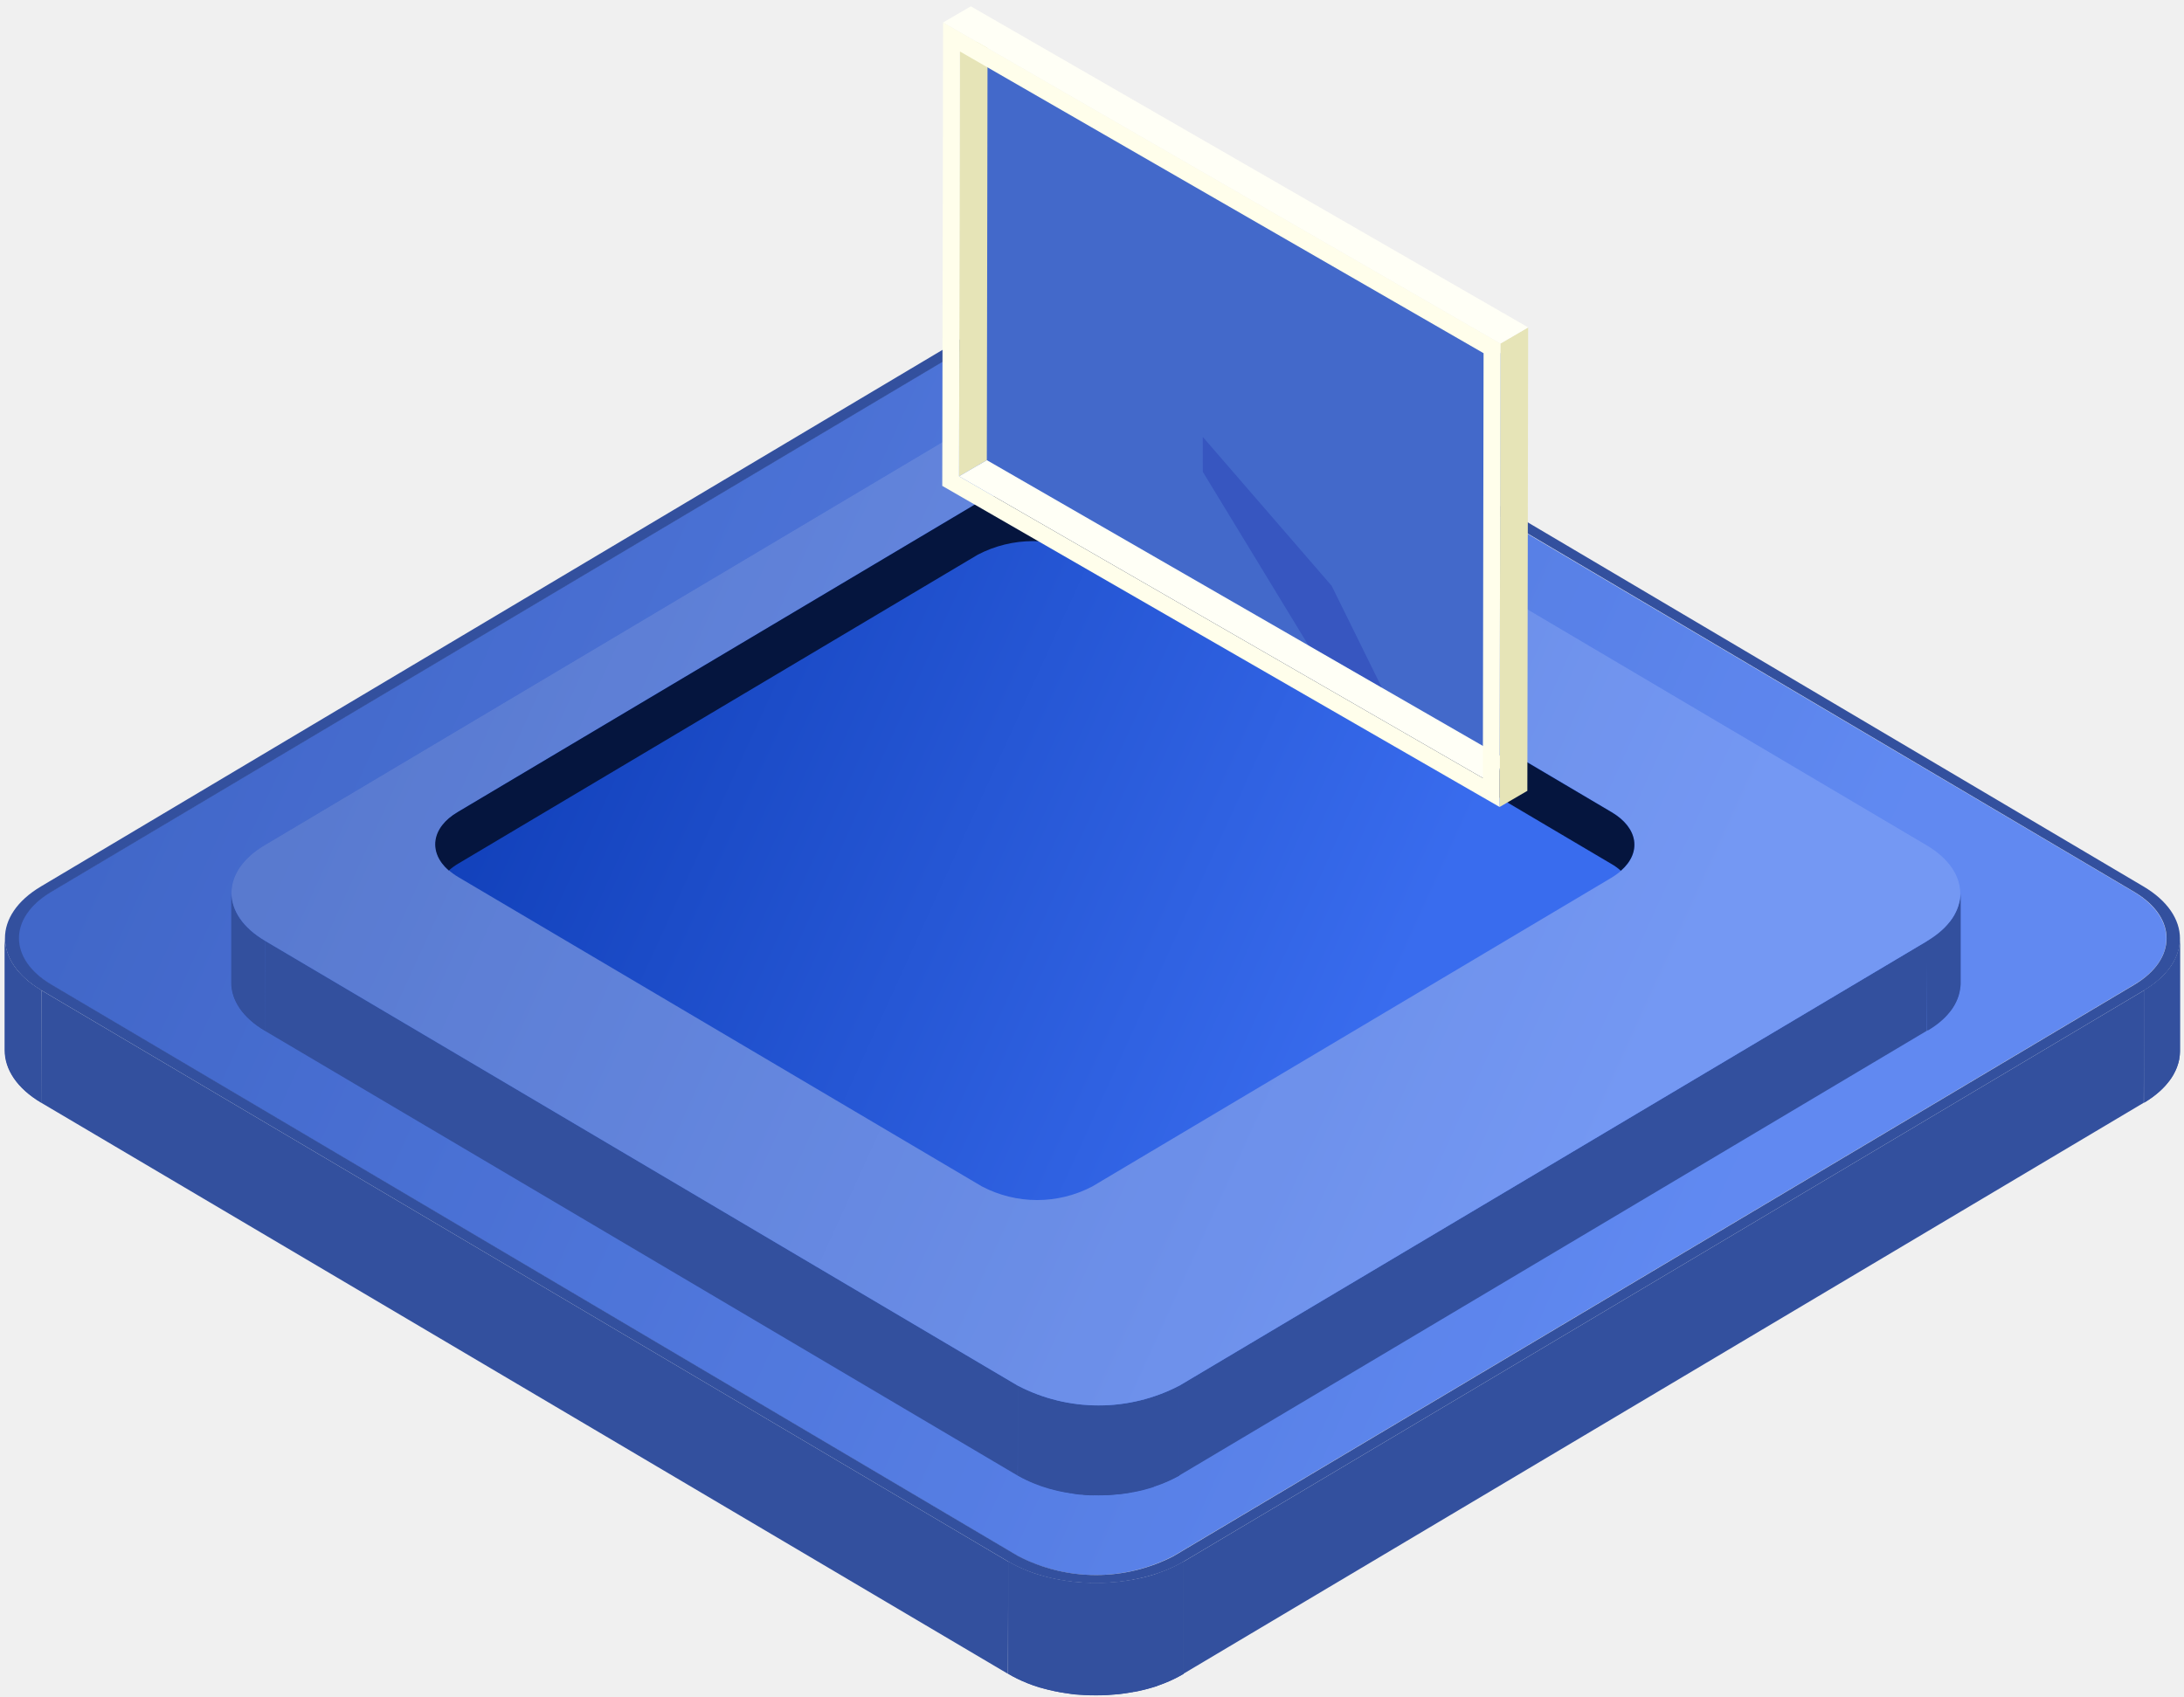
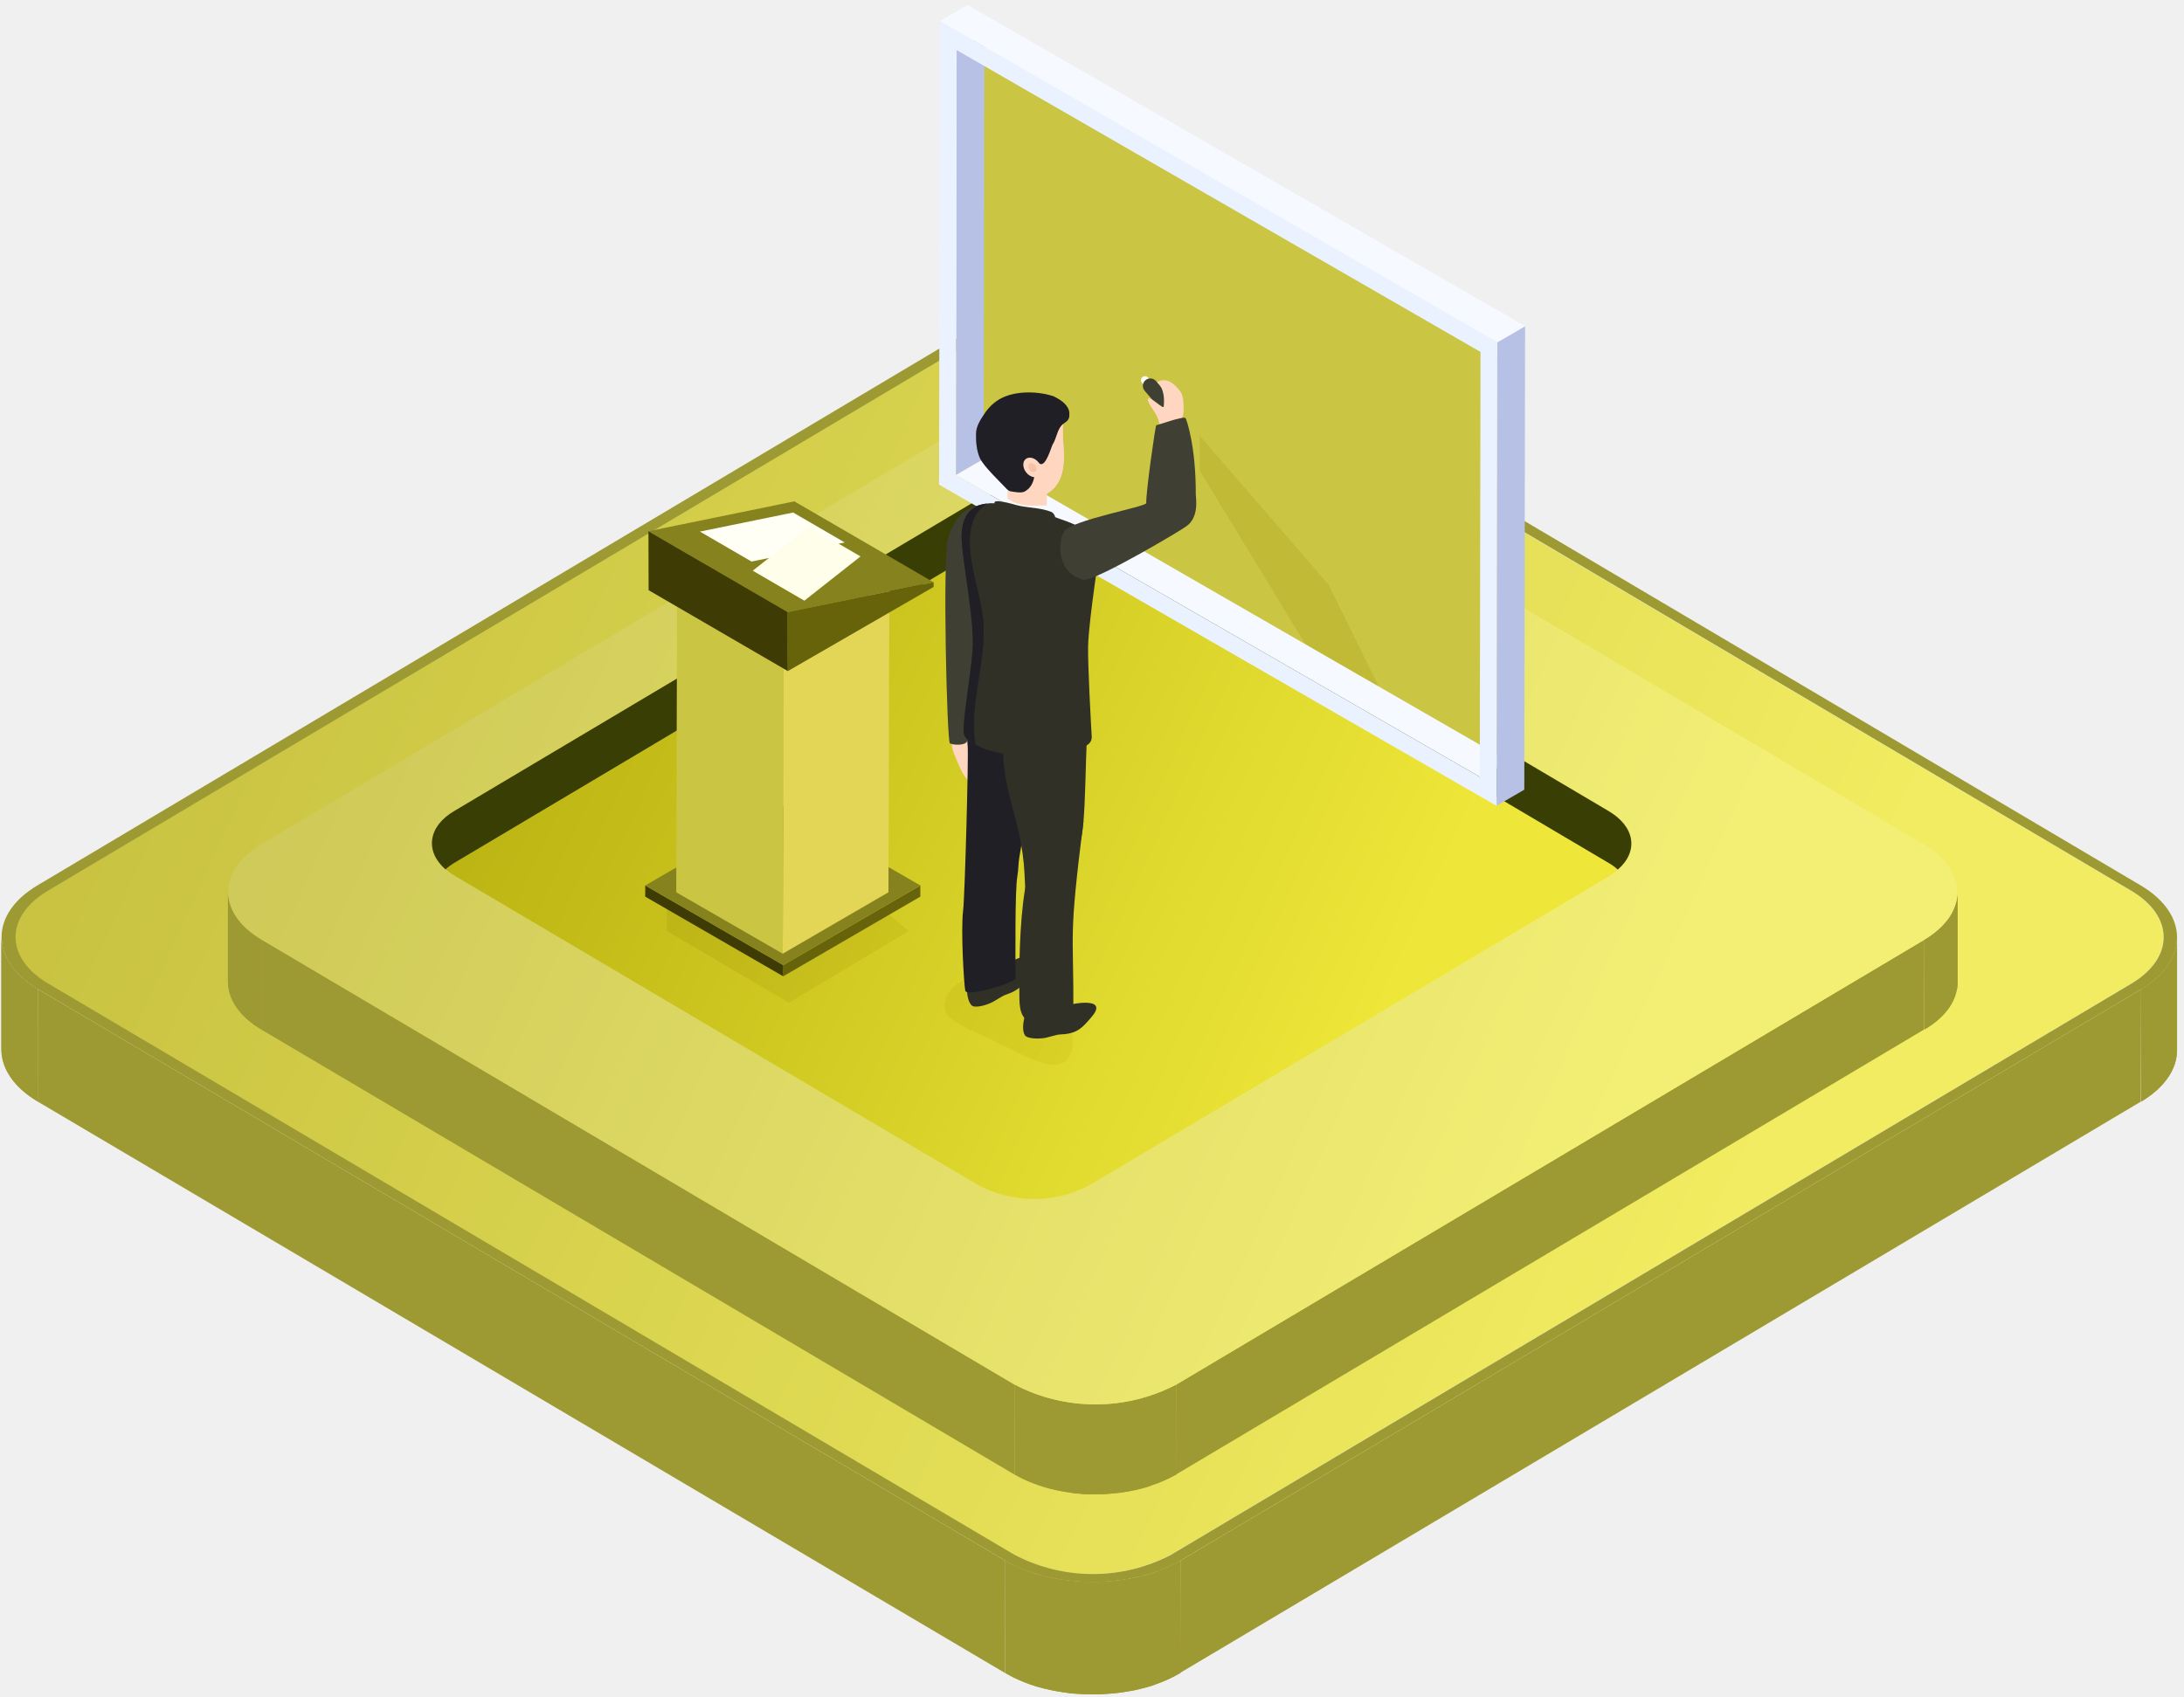
<svg xmlns="http://www.w3.org/2000/svg" width="305" height="237" viewBox="0 0 305 237" fill="none">
-   <path d="M298.017 124.603C304.002 128.171 304.092 133.975 298.017 137.544L163.891 217.332C160.509 219.091 156.77 220.008 152.977 220.008C149.184 220.008 145.444 219.091 142.063 217.332L7.068 137.544C1.084 133.975 0.994 128.171 6.993 124.603L141.12 44.815C144.501 43.056 148.241 42.139 152.034 42.139C155.827 42.139 159.567 43.056 162.948 44.815L298.017 124.603Z" fill="url(#paint0_linear_373_1747)" />
-   <path d="M298.017 124.603C304.002 128.171 304.092 133.975 298.017 137.544L163.891 217.332C160.509 219.091 156.77 220.008 152.977 220.008C149.184 220.008 145.444 219.091 142.063 217.332L7.068 137.544C1.084 133.975 0.994 128.171 6.993 124.603L141.12 44.815C144.501 43.056 148.241 42.139 152.034 42.139C155.827 42.139 159.567 43.056 162.948 44.815L298.017 124.603Z" fill="white" fill-opacity="0.2" />
-   <path d="M299.334 123.822C306.111 127.819 306.141 134.328 299.424 138.34L165.297 218.128C158.565 222.125 147.568 222.125 140.806 218.128L5.796 138.34C-0.981 134.328 -1.011 127.819 5.722 123.822L139.848 43.973C146.566 39.96 157.562 39.96 164.34 43.973L299.334 123.822ZM163.951 217.331L298.077 137.544C304.062 133.975 304.062 128.171 298.077 124.603L163.083 44.815C159.701 43.056 155.962 42.139 152.169 42.139C148.376 42.139 144.636 43.056 141.255 44.815L7.128 124.603C1.143 128.171 1.143 133.975 7.203 137.544L142.137 217.331C145.519 219.091 149.258 220.008 153.051 220.008C156.845 220.008 160.584 219.091 163.966 217.331H163.951Z" fill="#33509E" />
-   <path d="M304.436 131.127V146.824C304.436 149.427 302.76 152.046 299.424 154.037V138.34C302.76 136.349 304.436 133.746 304.436 131.127Z" fill="#33509E" />
-   <path d="M304.436 131.264V146.962C304.43 147.306 304.395 147.649 304.331 147.988V132.29C304.396 131.952 304.431 131.609 304.436 131.264Z" fill="#33509E" />
-   <path d="M304.331 132.306V148.003C304.257 148.341 304.162 148.673 304.047 148.999V133.301C304.164 132.977 304.259 132.644 304.331 132.306Z" fill="#33509E" />
-   <path d="M304.047 133.301V148.998C303.917 149.347 303.762 149.685 303.583 150.009V134.312C303.756 133.984 303.911 133.647 304.047 133.301Z" fill="#33509E" />
-   <path d="M303.583 134.328V150.025C303.375 150.394 303.14 150.747 302.88 151.081V135.384C303.146 135.055 303.382 134.702 303.583 134.328Z" fill="#33509E" />
-   <path d="M302.88 135.369V151.066C302.558 151.489 302.203 151.883 301.818 152.245V136.548C302.207 136.19 302.562 135.795 302.88 135.369Z" fill="#33509E" />
-   <path d="M301.818 136.548V152.245C301.147 152.871 300.415 153.426 299.633 153.899V138.202C300.418 137.733 301.15 137.179 301.818 136.548Z" fill="#33509E" />
-   <path d="M299.634 138.202V153.899L299.424 154.037V138.34L299.634 138.202Z" fill="#33509E" />
-   <path d="M0.65 146.717V131.02C0.65 133.669 2.341 136.318 5.752 138.34V154.037C2.341 152.016 0.65 149.366 0.65 146.717Z" fill="#33509E" />
-   <path d="M5.797 138.34V154.037C2.385 152.016 0.695 149.366 0.695 146.717V131.02C0.695 133.669 2.385 136.319 5.797 138.34Z" fill="#33509E" />
-   <path d="M299.424 138.34L299.379 154.037L165.252 233.81L165.297 218.128L299.424 138.34Z" fill="#33509E" />
-   <path d="M140.806 218.128L140.761 233.81L5.752 154.037L5.796 138.34L140.806 218.128Z" fill="#33509E" />
-   <path d="M165.297 218.128V233.81C158.564 237.822 147.568 237.822 140.806 233.81V218.128C147.568 222.125 158.594 222.125 165.297 218.128Z" fill="#33509E" />
-   <path d="M165.297 218.128V233.81C164.098 234.516 162.829 235.091 161.512 235.525V219.828C162.825 219.389 164.093 218.82 165.297 218.128Z" fill="#33509E" />
-   <path d="M161.586 219.828V235.525C160.513 235.874 159.418 236.15 158.31 236.352V220.655C159.42 220.46 160.515 220.184 161.586 219.828Z" fill="#33509E" />
-   <path d="M158.236 220.655V236.352C157.502 236.49 156.739 236.597 156.021 236.674V220.976C156.769 220.9 157.517 220.793 158.236 220.655Z" fill="#33509E" />
-   <path d="M156.021 220.976V236.673C155.378 236.673 154.734 236.781 154.091 236.796V221.114L156.021 220.976Z" fill="#33509E" />
-   <path d="M154.106 221.114V236.796C153.522 236.796 152.924 236.796 152.326 236.796V221.099L154.106 221.114Z" fill="#33509E" />
-   <path d="M152.31 221.114V236.811L150.605 236.72V221.022L152.31 221.114Z" fill="#33509E" />
-   <path d="M150.605 221.022V236.719C150.037 236.719 149.468 236.597 148.915 236.52V220.823C149.468 220.915 150.037 220.976 150.605 221.022Z" fill="#33509E" />
-   <path d="M148.915 220.823V236.52C148.331 236.444 147.763 236.337 147.194 236.214V220.517C147.763 220.639 148.331 220.747 148.915 220.823Z" fill="#33509E" />
-   <path d="M147.194 220.517V236.214C146.581 236.092 145.982 235.939 145.384 235.77V220.073C145.982 220.241 146.581 220.394 147.194 220.517Z" fill="#33509E" />
-   <path d="M145.384 220.088V235.785C144.666 235.571 143.963 235.326 143.289 235.05V219.353C143.963 219.629 144.666 219.874 145.384 220.088Z" fill="#33509E" />
-   <path d="M143.289 219.338V235.035C142.432 234.692 141.602 234.282 140.806 233.81V218.128C141.602 218.595 142.432 218.999 143.289 219.338Z" fill="#33509E" />
-   <path d="M273.796 124.787V137.345C273.796 139.749 272.3 142.153 269.173 143.976V131.433C272.21 129.595 273.796 127.191 273.796 124.787Z" fill="#33509E" />
-   <path d="M273.796 124.787V137.345V137.498V124.94C273.804 124.889 273.804 124.837 273.796 124.787Z" fill="#33509E" />
-   <path d="M273.796 124.94V137.497C273.79 137.812 273.755 138.124 273.691 138.432V125.874C273.763 125.568 273.798 125.254 273.796 124.94Z" fill="#33509E" />
-   <path d="M273.646 125.874V138.432C273.582 138.744 273.497 139.051 273.392 139.351V126.793C273.504 126.495 273.589 126.188 273.646 125.874Z" fill="#33509E" />
-   <path d="M273.392 126.793V139.351C273.272 139.673 273.126 139.986 272.958 140.285V127.727C273.125 127.429 273.265 127.116 273.377 126.793H273.392Z" fill="#33509E" />
-   <path d="M272.972 127.727V140.285C272.784 140.62 272.574 140.943 272.344 141.25V128.692C272.582 128.388 272.797 128.065 272.987 127.727H272.972Z" fill="#33509E" />
-   <path d="M272.3 128.692V141.25C272.003 141.641 271.672 142.005 271.312 142.337V129.779C271.672 129.448 272.003 129.084 272.3 128.692Z" fill="#33509E" />
-   <path d="M271.342 129.733V142.291C270.722 142.871 270.045 143.384 269.322 143.822V131.265C270.038 130.823 270.709 130.31 271.327 129.733H271.342Z" fill="#33509E" />
-   <path d="M269.307 131.265V143.822L269.113 143.929V131.387C269.172 131.337 269.237 131.296 269.307 131.265Z" fill="#33509E" />
-   <path d="M32.292 137.253V124.695C32.292 127.13 33.789 129.58 37.005 131.433V143.991C33.848 142.138 32.278 139.688 32.292 137.253Z" fill="#33509E" />
-   <path d="M37.035 131.433V143.991C33.893 142.138 32.322 139.688 32.337 137.253V124.695C32.337 127.13 33.833 129.58 37.05 131.433H37.035Z" fill="#33509E" />
-   <path d="M269.143 131.433L269.098 143.976L164.654 206.122L164.684 193.564L269.143 131.433Z" fill="#33509E" />
-   <path d="M142.152 193.564L142.122 206.122L36.99 143.991L37.035 131.433L142.152 193.564Z" fill="#33509E" />
-   <path d="M164.684 193.564V206.122C161.192 207.934 157.333 208.878 153.418 208.878C149.503 208.878 145.644 207.934 142.152 206.122V193.564C145.644 195.376 149.503 196.32 153.418 196.32C157.333 196.32 161.192 195.376 164.684 193.564Z" fill="#33509E" />
-   <path d="M164.684 193.564V206.121C163.577 206.754 162.408 207.267 161.198 207.653V195.095C162.409 194.712 163.578 194.199 164.684 193.564Z" fill="#33509E" />
-   <path d="M161.197 195.126V207.683C160.219 208.011 159.219 208.267 158.205 208.449V195.891C159.219 195.71 160.219 195.454 161.197 195.126Z" fill="#33509E" />
-   <path d="M158.191 195.891V208.449C157.532 208.572 156.844 208.679 156.156 208.74V196.182C156.829 196.182 157.517 196.014 158.191 195.891Z" fill="#33509E" />
-   <path d="M156.156 196.182V208.74C155.573 208.74 154.989 208.847 154.391 208.863V196.305C154.989 196.305 155.573 196.305 156.171 196.182H156.156Z" fill="#33509E" />
-   <path d="M154.376 196.305V208.863H152.745V196.305C153.284 196.305 153.837 196.305 154.376 196.305Z" fill="#33509E" />
-   <path d="M152.745 196.32V208.878C152.221 208.878 151.683 208.878 151.174 208.786V196.228L152.67 196.32H152.745Z" fill="#33509E" />
-   <path d="M151.114 196.228V208.786C150.591 208.786 150.067 208.679 149.618 208.602V196.045C150.127 196.121 150.65 196.182 151.114 196.228Z" fill="#33509E" />
-   <path d="M149.618 196.044V208.602C149.079 208.526 148.556 208.434 148.032 208.326V195.769C148.556 195.876 149.094 195.968 149.618 196.044Z" fill="#33509E" />
-   <path d="M148.032 195.769V208.327C147.463 208.204 146.91 208.066 146.371 207.913V195.355L148.032 195.769Z" fill="#33509E" />
-   <path d="M146.372 195.355V207.913C145.713 207.714 145.07 207.5 144.442 207.239V194.682C145.07 194.942 145.713 195.156 146.372 195.355Z" fill="#33509E" />
-   <path d="M144.441 194.682V207.239C143.654 206.922 142.889 206.549 142.152 206.122V193.564C142.886 193.997 143.651 194.371 144.441 194.682Z" fill="#33509E" />
-   <path d="M269.068 118.064C275.292 121.754 275.337 127.742 269.143 131.433L164.684 193.564C161.193 195.376 157.333 196.32 153.419 196.32C149.504 196.32 145.644 195.376 142.153 193.564L37.036 131.433C30.782 127.742 30.752 121.754 36.946 118.064L141.405 55.933C144.895 54.117 148.755 53.171 152.67 53.171C156.586 53.171 160.446 54.117 163.936 55.933L269.068 118.064Z" fill="url(#paint1_linear_373_1747)" />
-   <path d="M269.068 118.064C275.292 121.754 275.337 127.742 269.143 131.433L164.684 193.564C161.193 195.376 157.333 196.32 153.419 196.32C149.504 196.32 145.644 195.376 142.153 193.564L37.036 131.433C30.782 127.742 30.752 121.754 36.946 118.064L141.405 55.933C144.895 54.117 148.755 53.171 152.67 53.171C156.586 53.171 160.446 54.117 163.936 55.933L269.068 118.064Z" fill="white" fill-opacity="0.3" />
-   <path d="M225.037 113.421C229.3 115.932 229.33 120.021 225.037 122.609L152.535 165.734C150.152 166.981 147.514 167.63 144.837 167.63C142.161 167.63 139.523 166.981 137.14 165.734L64.055 122.548C59.791 120.036 59.761 115.947 64.055 113.359L136.661 70.173C139.045 68.93 141.683 68.282 144.359 68.282C147.034 68.282 149.672 68.93 152.056 70.173L225.037 113.421Z" fill="url(#paint2_linear_373_1747)" />
-   <path d="M62.677 121.598C63.069 121.243 63.495 120.931 63.949 120.664L136.555 77.478C138.94 76.235 141.577 75.587 144.253 75.587C146.929 75.587 149.566 76.235 151.95 77.478L225.036 120.679C225.506 120.947 225.948 121.265 226.352 121.629C229.255 119.117 228.821 115.656 225.036 113.436L151.95 70.234C149.566 68.991 146.929 68.344 144.253 68.344C141.577 68.344 138.94 68.991 136.555 70.234L63.949 113.42C60.209 115.58 59.775 119.087 62.677 121.598Z" fill="#05153E" />
-   <path d="M136.517 6.597L136.564 64.918L209.581 107.659L209.534 49.338L136.517 6.597Z" fill="#4369CA" />
-   <path d="M134.04 7.181L137.916 4.924L137.813 64.275L133.939 66.53L134.04 7.181Z" fill="#E6E4B7" />
-   <path d="M133.939 66.53L137.813 64.275L210.962 106.425L207.084 108.682L133.939 66.53Z" fill="#FFFFF6" />
-   <path d="M209.533 47.993L213.409 45.734L213.298 110.468L209.424 112.723L209.533 47.993Z" fill="#E6E4B7" />
-   <path d="M131.702 3.139L135.579 0.883L213.409 45.734L209.533 47.993L131.702 3.139Z" fill="#FFFFF6" />
-   <path d="M131.703 3.14L209.533 47.993L209.424 112.723L131.59 67.871L131.703 3.14ZM207.083 108.682L207.184 49.335L134.039 7.181L133.938 66.53L207.083 108.682Z" fill="#FFFEEB" />
+   <path d="M297.609 124.443C303.595 128.012 303.685 133.818 297.609 137.387L163.453 217.192C160.071 218.952 156.331 219.869 152.537 219.869C148.743 219.869 145.002 218.952 141.62 217.192L6.596 137.387C0.61 133.818 0.52 128.012 6.521 124.443L140.677 44.638C144.06 42.878 147.8 41.961 151.594 41.961C155.388 41.961 159.128 42.878 162.51 44.638L297.609 124.443Z" fill="url(#paint0_linear_369_1004)" />
+   <path d="M297.609 124.443C303.595 128.012 303.685 133.818 297.609 137.387L163.453 217.192C160.071 218.952 156.331 219.869 152.537 219.869C148.743 219.869 145.002 218.952 141.62 217.192L6.596 137.387C0.61 133.818 0.52 128.012 6.521 124.443L140.677 44.638C144.06 42.878 147.8 41.961 151.594 41.961C155.388 41.961 159.128 42.878 162.51 44.638L297.609 124.443Z" fill="white" fill-opacity="0.2" />
+   <path d="M298.926 123.662C305.705 127.66 305.735 134.17 299.016 138.183L164.86 217.988C158.126 221.986 147.127 221.986 140.363 217.988L5.324 138.183C-1.455 134.17 -1.485 127.66 5.249 123.662L139.405 43.795C146.124 39.782 157.123 39.782 163.902 43.795L298.926 123.662ZM163.513 217.192L297.669 137.386C303.655 133.817 303.655 128.012 297.669 124.443L162.645 44.637C159.263 42.878 155.522 41.961 151.728 41.961C147.934 41.961 144.194 42.878 140.812 44.637L6.656 124.443C0.67 128.012 0.67 133.817 6.73 137.386L141.695 217.192C145.077 218.951 148.817 219.869 152.611 219.869C156.405 219.869 160.146 218.951 163.528 217.192H163.513Z" fill="#9E9A33" />
+   <path d="M304.029 130.968V146.669C304.029 149.273 302.353 151.892 299.016 153.884V138.183C302.353 136.192 304.029 133.588 304.029 130.968Z" fill="#9E9A33" />
+   <path d="M304.029 131.106V146.807C304.023 147.151 303.988 147.495 303.925 147.833V132.132C303.989 131.794 304.024 131.45 304.029 131.106Z" fill="#9E9A33" />
+   <path d="M303.925 132.148V147.848C303.851 148.186 303.756 148.519 303.64 148.844V133.143C303.758 132.819 303.853 132.486 303.925 132.148Z" fill="#9E9A33" />
+   <path d="M303.64 133.143V148.844C303.51 149.192 303.355 149.53 303.176 149.855V134.154C303.349 133.826 303.504 133.489 303.64 133.143Z" fill="#9E9A33" />
+   <path d="M303.176 134.17V149.87C302.968 150.24 302.733 150.593 302.473 150.927V135.226C302.739 134.898 302.975 134.544 303.176 134.17Z" fill="#9E9A33" />
+   <path d="M302.473 135.211V150.912C302.151 151.335 301.796 151.729 301.41 152.091V136.391C301.8 136.032 302.155 135.637 302.473 135.211Z" fill="#9E9A33" />
+   <path d="M301.411 136.391V152.091C300.739 152.718 300.007 153.272 299.226 153.746V138.045C300.01 137.576 300.743 137.022 301.411 136.391Z" fill="#9E9A33" />
+   <path d="M299.226 138.045V153.746L299.016 153.884V138.183L299.226 138.045Z" fill="#9E9A33" />
+   <path d="M0.176 146.562V130.861C0.176 133.511 1.867 136.161 5.279 138.183V153.884C1.867 151.862 0.176 149.212 0.176 146.562Z" fill="#9E9A33" />
+   <path d="M5.324 138.183V153.884C1.912 151.862 0.221 149.212 0.221 146.562V130.861C0.221 133.511 1.912 136.161 5.324 138.183Z" fill="#9E9A33" />
+   <path d="M299.016 138.183L298.971 153.884L164.815 233.674L164.86 217.989L299.016 138.183Z" fill="#9E9A33" />
+   <path d="M140.363 217.989L140.318 233.674L5.279 153.884L5.324 138.183L140.363 217.989Z" fill="#9E9A33" />
+   <path d="M164.86 217.988V233.674C158.126 237.687 147.127 237.687 140.363 233.674V217.988C147.127 221.986 158.155 221.986 164.86 217.988Z" fill="#9E9A33" />
+   <path d="M164.86 217.989V233.674C163.66 234.38 162.391 234.955 161.074 235.389V219.689C162.387 219.25 163.655 218.681 164.86 217.989Z" fill="#9E9A33" />
+   <path d="M161.148 219.689V235.389C160.074 235.739 158.98 236.015 157.871 236.216V220.516C158.981 220.321 160.076 220.045 161.148 219.689Z" fill="#9E9A33" />
+   <path d="M157.796 220.516V236.217C157.063 236.354 156.3 236.462 155.582 236.538V220.838C156.33 220.761 157.078 220.654 157.796 220.516Z" fill="#9E9A33" />
+   <path d="M155.582 220.837V236.538C154.938 236.538 154.295 236.645 153.651 236.661V220.975L155.582 220.837Z" fill="#9E9A33" />
+   <path d="M153.666 220.975V236.661C153.082 236.661 152.484 236.661 151.885 236.661V220.96L153.666 220.975Z" fill="#9E9A33" />
+   <path d="M151.87 220.975V236.676L150.164 236.584V220.884L151.87 220.975Z" fill="#9E9A33" />
+   <path d="M150.165 220.883V236.584C149.596 236.584 149.027 236.462 148.474 236.385V220.684C149.027 220.776 149.596 220.837 150.165 220.883Z" fill="#9E9A33" />
+   <path d="M148.474 220.684V236.385C147.89 236.309 147.322 236.201 146.753 236.079V220.378C147.322 220.501 147.89 220.608 148.474 220.684Z" fill="#9E9A33" />
+   <path d="M146.753 220.378V236.079C146.139 235.956 145.541 235.803 144.942 235.635V219.934C145.541 220.102 146.139 220.256 146.753 220.378Z" fill="#9E9A33" />
+   <path d="M144.942 219.949V235.65C144.224 235.435 143.52 235.19 142.847 234.915V219.214C143.52 219.49 144.224 219.735 144.942 219.949Z" fill="#9E9A33" />
+   <path d="M142.847 219.199V234.899C141.99 234.556 141.159 234.146 140.363 233.674V217.988C141.16 218.456 141.99 218.86 142.847 219.199Z" fill="#9E9A33" />
+   <path d="M273.383 124.627V137.187C273.383 139.592 271.886 141.997 268.759 143.82V131.275C271.796 129.437 273.383 127.032 273.383 124.627Z" fill="#9E9A33" />
+   <path d="M273.383 124.627V137.187V137.34V124.78C273.391 124.729 273.391 124.677 273.383 124.627Z" fill="#9E9A33" />
+   <path d="M273.382 124.78V137.34C273.377 137.655 273.342 137.968 273.278 138.275V125.714C273.349 125.408 273.384 125.094 273.382 124.78Z" fill="#9E9A33" />
+   <path d="M273.232 125.714V138.275C273.169 138.587 273.084 138.894 272.978 139.194V126.633C273.09 126.336 273.176 126.028 273.232 125.714Z" fill="#9E9A33" />
+   <path d="M272.978 126.633V139.194C272.858 139.517 272.713 139.829 272.544 140.128V127.568C272.711 127.27 272.851 126.957 272.963 126.633H272.978Z" fill="#9E9A33" />
+   <path d="M272.559 127.568V140.128C272.37 140.464 272.16 140.786 271.93 141.093V128.533C272.168 128.228 272.383 127.906 272.574 127.568H272.559Z" fill="#9E9A33" />
+   <path d="M271.886 128.533V141.093C271.589 141.485 271.258 141.849 270.898 142.181V129.62C271.258 129.289 271.589 128.925 271.886 128.533Z" fill="#9E9A33" />
+   <path d="M270.928 129.574V142.135C270.307 142.715 269.63 143.229 268.907 143.667V131.106C269.623 130.664 270.295 130.151 270.913 129.574H270.928Z" fill="#9E9A33" />
+   <path d="M268.893 131.106V143.667L268.698 143.774V131.229C268.757 131.179 268.823 131.138 268.893 131.106Z" fill="#9E9A33" />
+   <path d="M31.826 137.095V124.535C31.826 126.97 33.322 129.421 36.539 131.275V143.835C33.382 141.982 31.811 139.531 31.826 137.095Z" fill="#9E9A33" />
+   <path d="M36.569 131.275V143.835C33.427 141.982 31.855 139.531 31.87 137.095V124.535C31.87 126.97 33.367 129.421 36.584 131.275H36.569Z" fill="#9E9A33" />
+   <path d="M268.728 131.275L268.683 143.82L164.217 205.979L164.247 193.419L268.728 131.275Z" fill="#9E9A33" />
+   <path d="M141.71 193.419L141.68 205.979L36.525 143.835L36.57 131.275L141.71 193.419Z" fill="#9E9A33" />
+   <path d="M164.246 193.419V205.979C160.754 207.792 156.894 208.737 152.978 208.737C149.063 208.737 145.202 207.792 141.71 205.979V193.419C145.202 195.231 149.063 196.176 152.978 196.176C156.894 196.176 160.754 195.231 164.246 193.419Z" fill="#9E9A33" />
+   <path d="M164.246 193.419V205.979C163.139 206.612 161.97 207.125 160.759 207.511V194.95C161.971 194.567 163.14 194.054 164.246 193.419Z" fill="#9E9A33" />
+   <path d="M160.759 194.981V207.542C159.781 207.869 158.78 208.125 157.766 208.308V195.747C158.781 195.565 159.781 195.309 160.759 194.981Z" fill="#9E9A33" />
+   <path d="M157.752 195.747V208.308C157.093 208.43 156.405 208.537 155.717 208.599V196.038C156.39 196.038 157.078 195.87 157.752 195.747Z" fill="#9E9A33" />
+   <path d="M155.717 196.038V208.598C155.133 208.598 154.55 208.706 153.951 208.721V196.16C154.55 196.16 155.133 196.161 155.732 196.038H155.717Z" fill="#9E9A33" />
+   <path d="M153.936 196.161V208.721H152.305V196.161C152.844 196.161 153.397 196.161 153.936 196.161Z" fill="#9E9A33" />
+   <path d="M152.305 196.176V208.737C151.781 208.737 151.242 208.737 150.734 208.645V196.084L152.23 196.176H152.305Z" fill="#9E9A33" />
+   <path d="M150.674 196.084V208.645C150.15 208.645 149.626 208.537 149.177 208.461V195.9C149.686 195.977 150.21 196.038 150.674 196.084Z" fill="#9E9A33" />
+   <path d="M149.177 195.9V208.461C148.639 208.384 148.115 208.292 147.591 208.185V195.624C148.115 195.732 148.654 195.823 149.177 195.9Z" fill="#9E9A33" />
+   <path d="M147.591 195.624V208.185C147.022 208.063 146.468 207.925 145.93 207.771V195.211L147.591 195.624Z" fill="#9E9A33" />
+   <path d="M145.93 195.211V207.771C145.272 207.572 144.628 207.358 144 207.097V194.537C144.628 194.797 145.272 195.012 145.93 195.211Z" fill="#9E9A33" />
+   <path d="M144 194.537V207.098C143.212 206.781 142.446 206.407 141.71 205.979V193.419C142.443 193.852 143.209 194.226 144 194.537Z" fill="#9E9A33" />
+   <path d="M268.654 117.902C274.879 121.594 274.924 127.583 268.728 131.275L164.247 193.419C160.755 195.231 156.894 196.176 152.979 196.176C149.063 196.176 145.203 195.231 141.71 193.419L36.57 131.275C30.315 127.583 30.285 121.594 36.48 117.902L140.962 55.758C144.453 53.942 148.314 52.995 152.23 52.995C156.147 52.995 160.007 53.942 163.499 55.758L268.654 117.902Z" fill="url(#paint1_linear_369_1004)" />
+   <path d="M268.654 117.902C274.879 121.594 274.924 127.583 268.728 131.275L164.247 193.419C160.755 195.231 156.894 196.176 152.979 196.176C149.063 196.176 145.203 195.231 141.71 193.419L36.57 131.275C30.315 127.583 30.285 121.594 36.48 117.902L140.962 55.758C144.453 53.942 148.314 52.995 152.23 52.995C156.147 52.995 160.007 53.942 163.499 55.758L268.654 117.902Z" fill="white" fill-opacity="0.3" />
+   <path d="M224.612 113.258C228.877 115.77 228.907 119.86 224.612 122.449L152.095 165.583C149.711 166.83 147.072 167.48 144.395 167.48C141.719 167.48 139.08 166.83 136.696 165.583L63.595 122.387C59.33 119.875 59.3 115.785 63.595 113.197L136.217 70.001C138.602 68.758 141.24 68.11 143.917 68.11C146.593 68.11 149.231 68.758 151.616 70.001L224.612 113.258Z" fill="url(#paint2_linear_369_1004)" />
+   <path d="M62.217 121.438C62.609 121.083 63.035 120.77 63.489 120.503L136.112 77.307C138.497 76.064 141.135 75.416 143.811 75.416C146.487 75.416 149.125 76.064 151.51 77.307L224.611 120.518C225.082 120.786 225.523 121.105 225.928 121.468C228.831 118.956 228.397 115.494 224.611 113.273L151.51 70.062C149.125 68.819 146.487 68.171 143.811 68.171C141.135 68.171 138.497 68.819 136.112 70.062L63.489 113.258C59.748 115.418 59.314 118.925 62.217 121.438Z" fill="#393E05" />
+   <path d="M136.074 6.41L136.121 64.745L209.154 107.495L209.107 49.161L136.074 6.41Z" fill="#CAC543" />
+   <path d="M133.595 6.995L137.472 4.737L137.37 64.102L133.494 66.357L133.595 6.995Z" fill="#B7C1E6" />
+   <path d="M133.494 66.357L137.37 64.102L210.535 106.261L206.656 108.518L133.494 66.357Z" fill="#F6F9FF" />
+   <path d="M209.105 47.816L212.982 45.557L212.871 110.305L208.996 112.56L209.105 47.816Z" fill="#B7C1E6" />
+   <path d="M131.258 2.953L135.135 0.695L212.982 45.557L209.105 47.816L131.258 2.953Z" fill="#F6F9FF" />
+   <path d="M131.258 2.953L209.105 47.816L208.996 112.56L131.145 67.699L131.258 2.953ZM206.655 108.518L206.756 49.158L133.595 6.995L133.494 66.357L206.655 108.518Z" fill="#EBF2FF" />
  <g style="mix-blend-mode:overlay">
-     <path d="M167.97 61.03L185.967 81.829L193.245 96.598L182.826 90.309L167.974 65.901L167.97 61.03Z" fill="#686868" />
+     <path d="M167.533 60.856L185.535 81.66L192.814 96.431L182.392 90.141L167.537 65.728L167.533 60.856Z" fill="#686868" />
  </g>
+   <g style="mix-blend-mode:overlay">
+     <path d="M149.441 147.387C147.958 150.463 143.396 147.612 138.651 145.324C133.905 143.036 130.772 142.177 132.255 139.101C133.738 136.025 138.788 135.387 143.533 137.675C148.279 139.963 150.924 144.311 149.441 147.387Z" fill="#686868" />
+   </g>
+   <g style="mix-blend-mode:overlay">
+     <path d="M93.137 126.128L116.625 121.26L126.91 130.051L110.174 140.069L93.137 130.051L93.137 126.128Z" fill="#686868" />
+   </g>
+   <path d="M128.531 123.689L128.525 125.248L109.378 136.375L109.383 134.816L128.531 123.689Z" fill="#67630B" />
+   <path d="M109.383 134.816L109.378 136.375L90.106 125.248L90.111 123.689L109.383 134.816Z" fill="#3E3B05" />
+   <path d="M128.53 123.689L109.383 134.816L90.11 123.689L109.258 112.56L128.53 123.689Z" fill="#86821E" />
+   <path d="M124.201 81.472L124.077 124.636L109.308 133.218L109.429 90.057L124.201 81.472Z" fill="#E3D556" />
+   <path d="M109.429 90.057L109.307 133.218L94.439 124.636L94.563 81.474L109.429 90.057Z" fill="#CAC543" />
+   <path d="M124.2 81.472L109.429 90.057L94.563 81.474L109.333 72.889L124.2 81.472Z" fill="#C0B916" />
+   <path d="M110 85.501L90.557 74.202L110.932 70.032L130.377 81.332L110 85.501Z" fill="#86821E" />
+   <path d="M104.952 78.44L97.748 74.255L110.764 71.591L117.97 75.776L104.952 78.44Z" fill="#FFFFF6" />
+   <path d="M112.329 83.906L105.123 79.719L112.97 73.537L120.176 77.724L112.329 83.906Z" fill="#FFFEEB" />
+   <path d="M110.024 93.741L90.579 82.44L90.558 74.202L110 85.501L110.024 93.741Z" fill="#3E3B05" />
+   <path d="M110 85.501L130.377 81.332L130.379 81.989L110.024 93.741L110 85.501Z" fill="#67630B" />
+   <path d="M161.589 54.311H161.661L160.318 52.739C160.12 52.507 159.769 52.478 159.535 52.678C159.303 52.877 159.274 53.227 159.475 53.461L161.46 55.782C161.498 55.825 161.544 55.861 161.589 55.89V54.311Z" fill="#FFFBFA" />
+   <path d="M134.037 100.73L135.66 101.684C135.581 102.763 135.501 103.846 135.533 104.928C135.561 105.815 135.662 106.7 135.613 107.585C135.566 108.47 136.237 108.772 135.7 109.478C134.67 108.669 134.226 107.654 133.744 106.506C133.377 105.635 132.931 104.759 132.917 103.815C132.899 102.707 133.477 101.688 134.037 100.73Z" fill="#FFD6BF" />
+   <path d="M135.776 100.456C135.684 101.037 135.339 103.2 134.979 103.666C134.618 104.132 133.187 104.092 132.656 103.838C132.244 103.639 131.607 77.786 132.398 75.138C132.732 74.039 133.243 72.962 134.019 72.104C134.4 71.682 134.781 71.348 135.292 71.096C135.898 70.821 136.52 70.61 137.171 70.454C137.011 70.496 136.77 70.837 136.689 70.955C136.549 71.129 136.476 71.287 136.484 71.506C136.471 71.878 136.355 72.26 136.378 72.638C136.404 73.105 136.542 73.6 136.605 74.061C136.627 78.366 136.58 82.689 136.487 86.99C136.456 88.133 136.427 89.275 136.384 90.416C136.371 90.787 136.357 91.172 136.279 91.547C136.534 92.215 136.531 92.987 136.478 93.727C136.346 95.975 136.161 98.231 135.776 100.456Z" fill="#403F33" />
+   <path d="M146.196 68.65L146.19 68.965L146.139 71.756C146.139 71.756 145.904 72.132 145.476 72.52C145.472 72.518 145.468 72.514 145.463 72.514C145.392 72.509 145.321 72.5 145.251 72.492C143.218 72.275 140.692 71.838 140.696 70.347C140.696 70.335 140.665 70.311 140.658 70.298L140.765 68.178L141.011 68.2L144.667 68.519L146.196 68.65Z" fill="#FFD6BF" />
+   <path d="M140.035 69.975C139.727 70.278 139.861 73.084 139.899 73.515C139.999 74.667 140.191 73.04 141.261 73.481C142.329 73.923 143.54 73.894 144.674 73.664C145.314 73.535 145.597 73.464 146.047 72.993C146.496 72.522 146.498 70.623 146.101 70.588C145.704 70.554 144.774 70.614 144.375 70.636C143.428 70.69 142.469 70.527 141.589 70.17C140.958 69.914 140.717 69.308 140.035 69.975Z" fill="#F8F9FC" />
+   <path d="M135.077 136.602C135.077 136.602 134.722 139.614 135.748 140.481C136.037 140.722 137.09 140.63 138.256 140.142C139.023 139.821 139.801 139.161 140.565 138.907C142.815 138.163 143.247 136.996 143.995 135.471C145.588 132.234 142.021 133.735 139.74 135.066C137.357 136.463 135.077 136.602 135.077 136.602Z" fill="#303027" />
+   <path d="M143.183 114.595C142.986 116.309 142.63 118.013 142.355 119.716C142.19 120.697 142.248 121.441 142.072 122.42C141.731 124.38 141.816 133.525 141.816 136.653C141.816 137.287 134.989 139.32 134.802 138.388C134.614 137.489 134.167 129.958 134.497 127.241C134.75 125.176 135.272 105.565 135.139 104.27C134.929 102.175 135.119 98.657 136.895 97.549C139.573 95.892 142.94 99.577 143.669 101.189C144.73 103.497 144.05 106.854 143.183 114.595Z" fill="#211F26" />
+   <path d="M143.486 140.713C143.486 140.713 142.382 143.514 143.151 144.642C143.368 144.956 144.406 145.165 145.653 145.023C146.473 144.931 147.389 144.514 148.188 144.486C150.548 144.407 151.258 143.402 152.365 142.145C154.716 139.476 150.899 139.915 148.366 140.553C145.719 141.222 143.486 140.713 143.486 140.713Z" fill="#303027" />
+   <path d="M151.314 114.662C151.314 114.666 151.313 114.667 151.313 114.671C149.184 131.715 149.953 129.437 149.9 141.56C149.893 142.548 149.65 142.363 146.622 142.827C145.974 142.927 145.314 143.025 144.663 142.943C142.699 142.702 142.414 141.231 142.364 139.641C142.364 137.909 141.843 118.004 146.388 117.979C147.156 117.975 150.723 115.141 151.314 114.662Z" fill="#303027" />
+   <path d="M151.779 103.149C151.592 107.488 151.571 111.65 151.315 114.664C151.315 114.666 151.311 114.668 151.311 114.673C150.992 118.448 150.501 118.583 149.522 120.818C148.834 122.387 148.925 123.542 148.04 124.318C147.358 124.917 146.315 124.902 145.547 124.44C144.778 123.977 143.755 127.682 143.469 126.794C143.244 126.074 143.109 122.784 143.073 122.019C142.72 114.524 139.514 109.581 140.208 103.446C140.243 103.124 151.779 103.149 151.779 103.149Z" fill="#303027" />
+   <path d="M153.601 76.719C153.601 76.719 153.418 77.887 153.173 79.564C153.157 79.668 153.142 79.771 153.129 79.875C152.772 82.355 152.304 85.795 152.081 88.287C152.007 89.108 151.962 89.828 151.953 90.374C151.916 93.07 152.326 100.54 152.46 102.901C152.486 103.363 152.261 103.806 151.867 104.047C151.457 104.299 151.066 104.505 150.67 104.678C149.998 104.97 149.325 105.158 148.574 105.289C148.052 105.38 147.492 105.443 146.871 105.492C144.529 105.677 142.017 105.606 139.701 105.195C137.975 104.89 136.376 104.282 135.065 103.231C134.762 102.986 134.577 102.62 134.573 102.228V102.224C134.512 99.673 135.861 92.624 135.866 89.881C135.879 85.175 134.176 77.267 134.294 74.643C134.397 72.438 135.186 69.765 139.975 70.374L146.284 71.812C147.59 72.55 153.079 73.531 153.601 76.719Z" fill="#303027" />
+   <path d="M137.16 85.346C136.456 80.894 133.361 73.392 137.8 70.34C134.931 70.694 134.376 72.826 134.291 74.645C134.175 77.271 135.876 85.177 135.863 89.883C135.858 92.626 134.509 99.675 134.57 102.226V102.23C134.574 102.621 134.759 102.988 135.062 103.233C135.426 103.525 135.816 103.78 136.222 104.007C136.195 103.833 136.171 103.657 136.153 103.479C135.399 97.435 138.168 91.643 137.16 85.346Z" fill="#211F26" />
+   <path d="M148.067 66.8C147.701 67.7 147.032 68.514 146.19 68.965C145.878 69.13 145.546 69.248 145.195 69.303C145.129 69.312 145.064 69.321 144.999 69.326C144.667 69.353 144.322 69.321 144.027 69.168C143.445 68.867 141.325 69.245 141.111 68.624C141.066 68.49 141.031 68.349 141.009 68.2C140.774 66.588 141.885 64.18 142.141 62.668C142.38 61.242 143.236 59.973 144.322 59.014C145.236 58.205 146.323 57.59 147.485 57.222L148.071 57.929L148.551 58.51C148.317 59.884 148.466 61.291 148.538 62.682C148.609 64.073 148.597 65.511 148.067 66.8Z" fill="#FFD6BF" />
+   <path d="M148.538 62.68C148.465 61.289 148.317 59.882 148.551 58.508L148.07 57.928L147.887 58.831C148.4 61.007 148.407 63.299 147.909 65.48C147.718 66.312 147.437 67.159 146.855 67.785C146.271 68.411 145.321 68.759 144.534 68.425C144.579 68.454 144.625 68.485 144.663 68.519C144.913 68.717 145.084 68.995 145.194 69.305C145.283 69.557 145.33 69.829 145.343 70.095C145.35 70.264 145.346 70.433 145.336 70.599C145.573 70.554 145.82 70.558 146.054 70.597C146.09 70.603 146.124 70.612 146.159 70.621L146.19 68.967C147.031 68.516 147.7 67.702 148.067 66.802C148.596 65.511 148.609 64.073 148.538 62.68Z" fill="#FFD6BF" />
+   <path d="M149.329 58.172C149.215 59.016 148.497 58.958 148.05 59.683C147.539 60.521 147.512 61.262 146.999 62.1C146.812 62.405 146.061 65.275 145.2 64.775C143.932 64.038 145.379 67.453 143.051 68.677C142.648 68.891 141.557 68.708 141.109 68.623C140.848 68.572 140.65 68.367 140.471 68.171C140.458 68.158 140.447 68.146 140.434 68.133C139.778 67.424 137.368 65.143 136.842 63.984C136.387 62.976 136.28 61.694 136.3 60.566C136.318 59.52 136.954 58.564 137.524 57.724C138.102 56.868 138.846 56.158 139.758 55.666C141.305 54.834 143.403 54.676 145.198 54.914C145.439 54.944 145.675 54.983 145.902 55.028C146.308 55.109 146.71 55.218 147.113 55.343C147.283 55.429 147.454 55.519 147.628 55.615C149.34 56.562 149.314 57.545 149.329 57.614C149.329 57.614 149.349 58.027 149.329 58.172Z" fill="#211F26" />
+   <path opacity="0.2" d="M136.307 61.244C136.338 62.187 136.475 63.174 136.842 63.984C137.368 65.143 139.778 67.424 140.434 68.133C140.447 68.146 140.459 68.159 140.47 68.171C140.65 68.367 140.847 68.572 141.109 68.623C141.557 68.708 142.65 68.891 143.051 68.677C145.377 67.451 143.93 64.039 145.2 64.775C145.479 64.936 145.747 64.744 145.988 64.399C143.428 61.937 139.785 60.49 136.307 61.244Z" fill="#211F26" />
+   <path d="M145.099 66.481C145.584 66.104 145.564 65.268 145.056 64.613C144.547 63.959 143.742 63.733 143.257 64.109C142.773 64.486 142.792 65.322 143.3 65.977C143.809 66.631 144.614 66.857 145.099 66.481Z" fill="#FFD6BF" />
+   <path d="M144.597 65.838C144.814 65.669 144.805 65.296 144.578 65.003C144.351 64.711 143.991 64.61 143.774 64.778C143.558 64.946 143.566 65.32 143.793 65.613C144.021 65.905 144.38 66.006 144.597 65.838Z" fill="#F5C2A6" />
+   <path d="M145.706 71.17C146.089 71.254 146.466 71.363 146.832 71.511C147.075 71.609 147.345 71.99 147.349 72.251C145.869 72.569 143.149 71.977 141.657 71.724C140.375 71.506 139.125 70.694 138.931 70.369C138.424 69.52 141.537 70.442 141.858 70.53C143.111 70.877 144.444 70.895 145.706 71.17Z" fill="#303027" />
+   <path d="M163.818 56.174H163.954L161.433 53.227C161.061 52.79 160.405 52.739 159.966 53.113C159.531 53.486 159.478 54.143 159.852 54.58L163.573 58.93C163.644 59.014 163.727 59.081 163.816 59.135V56.174H163.818Z" fill="#403F33" />
+   <path d="M162.267 59.924C161.921 59.596 161.905 59.007 161.752 58.577C161.359 57.469 160.13 56.192 160.313 55.73C160.527 55.184 162.465 57.248 162.514 56.792C162.795 54.181 161.618 53.443 161.618 53.44C161.618 53.276 161.99 53.197 162.197 53.153C163.366 52.906 164.262 53.942 164.841 54.687C165.372 55.369 165.298 57.028 165.287 57.425C165.269 58.069 164.955 58.651 164.812 59.271C164.696 59.768 164.712 60.309 164.665 60.82C164.674 60.735 162.559 60.134 162.365 60.004C162.331 59.98 162.298 59.953 162.267 59.924Z" fill="#FFD6BF" />
+   <path d="M165.565 58.406C165.311 58.056 161.566 59.436 161.479 59.395C161.363 59.338 160.03 68.706 160.074 70.275C160.087 70.795 149.616 72.643 148.601 74.23C147.816 75.457 147.382 79.907 151.247 80.977C152.737 81.391 165.505 73.725 165.548 73.599C167.556 72.342 166.986 69.473 166.992 69.034C167.023 62.454 165.726 58.638 165.565 58.406Z" fill="#403F33" />
  <defs>
-     <linearGradient id="paint0_linear_373_1747" x1="240.643" y1="173.073" x2="32.001" y2="78.1" gradientUnits="userSpaceOnUse">
-       <stop stop-color="#396CEE" />
-       <stop offset="1" stop-color="#1241BB" />
+     <linearGradient id="paint0_linear_369_1004" x1="240.223" y1="172.924" x2="31.535" y2="77.93" gradientUnits="userSpaceOnUse">
+       <stop stop-color="#EEE739" />
+       <stop offset="1" stop-color="#BBB412" />
    </linearGradient>
-     <linearGradient id="paint1_linear_373_1747" x1="223.949" y1="158.547" x2="56.035" y2="82.115" gradientUnits="userSpaceOnUse">
-       <stop stop-color="#396CEE" />
-       <stop offset="1" stop-color="#1241BB" />
+     <linearGradient id="paint1_linear_369_1004" x1="223.524" y1="158.395" x2="55.574" y2="81.945" gradientUnits="userSpaceOnUse">
+       <stop stop-color="#EEE739" />
+       <stop offset="1" stop-color="#BBB412" />
    </linearGradient>
-     <linearGradient id="paint2_linear_373_1747" x1="193.708" y1="141.415" x2="77.247" y2="88.455" gradientUnits="userSpaceOnUse">
-       <stop stop-color="#396CEE" />
-       <stop offset="1" stop-color="#1241BB" />
+     <linearGradient id="paint2_linear_369_1004" x1="193.277" y1="141.259" x2="76.79" y2="88.287" gradientUnits="userSpaceOnUse">
+       <stop stop-color="#EEE739" />
+       <stop offset="1" stop-color="#BBB412" />
    </linearGradient>
  </defs>
</svg>
